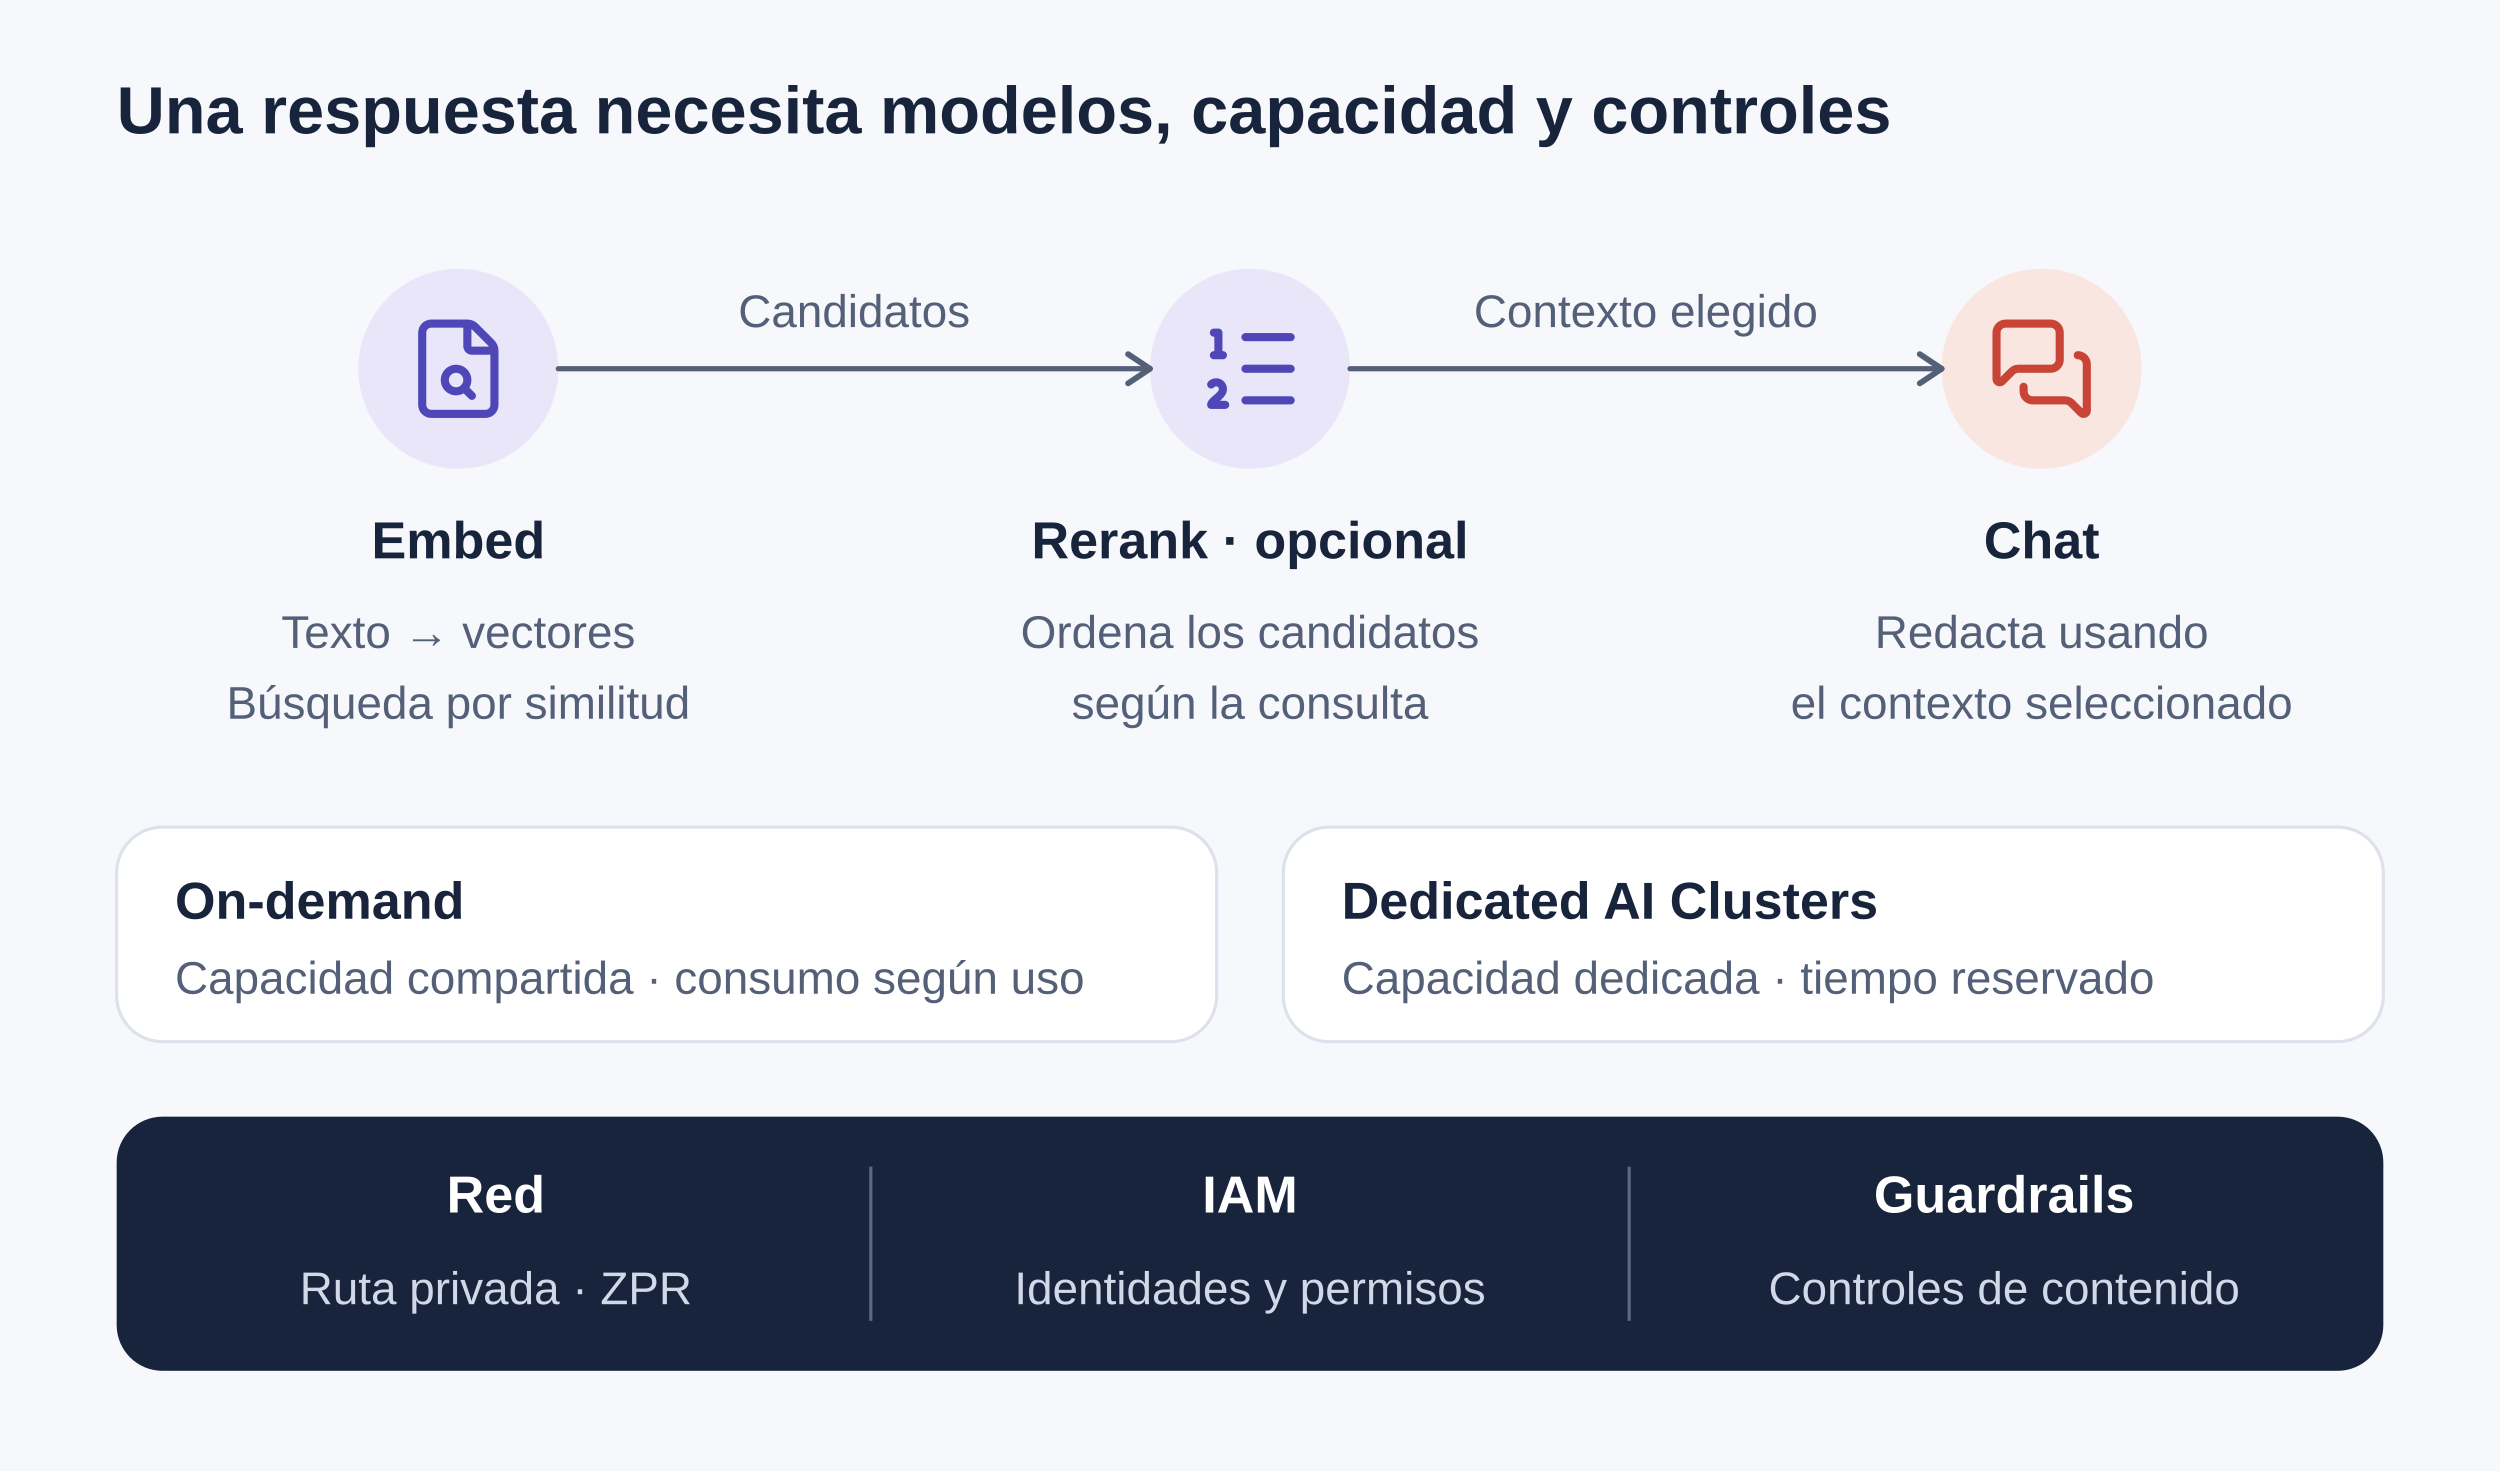
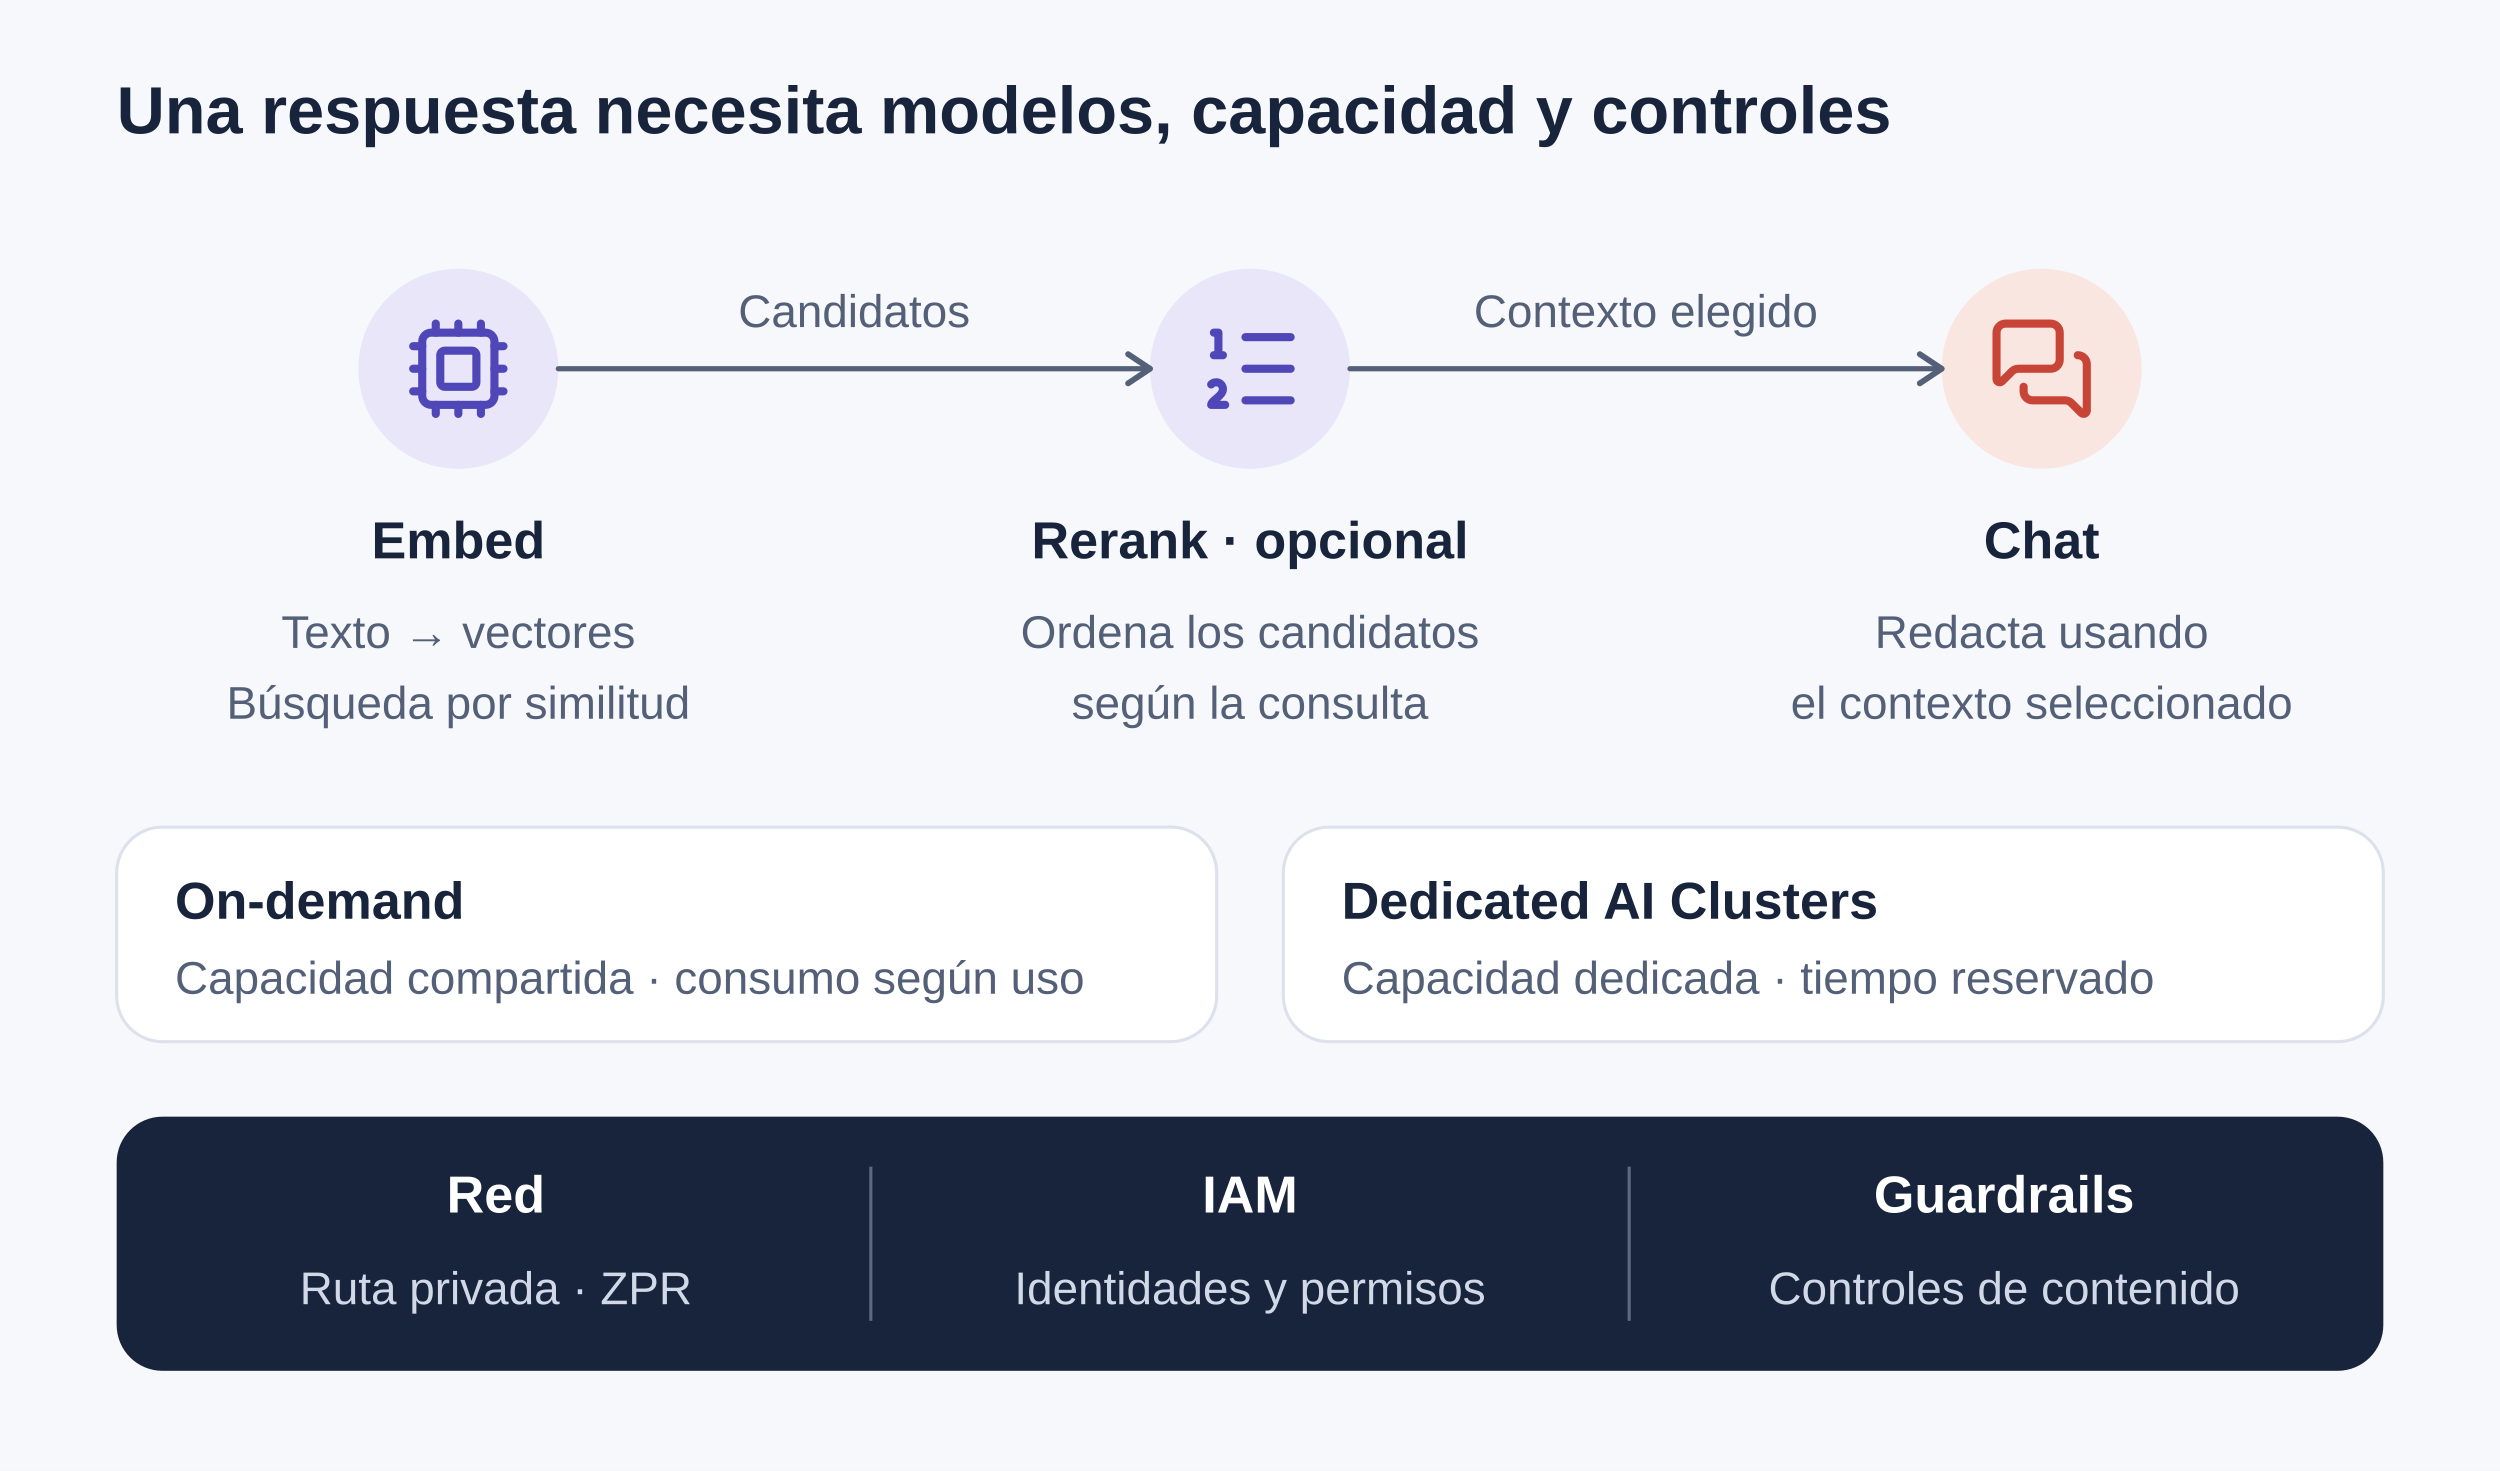
<svg xmlns="http://www.w3.org/2000/svg" viewBox="0 0 1200 706" role="img" aria-labelledby="title description">
  <defs>
-     <symbol id="file-search" viewBox="0 0 24 24" fill="none" stroke="currentColor" stroke-width="1.8" stroke-linecap="round" stroke-linejoin="round">
-       <path d="M6 22a2 2 0 0 1-2-2V4a2 2 0 0 1 2-2h8a2.4 2.4 0 0 1 1.704.706l3.588 3.588A2.4 2.4 0 0 1 20 8v12a2 2 0 0 1-2 2zM14 2v5a1 1 0 0 0 1 1h5" />
-       <circle cx="11.5" cy="14.5" r="2.5" />
-       <path d="m13.3 16.3 1.7 1.7" />
+     <symbol id="cpu" viewBox="0 0 24 24" fill="none" stroke="currentColor" stroke-width="1.8" stroke-linecap="round" stroke-linejoin="round">
+       <path d="M12 20v2M12 2v2M17 20v2M17 2v2M2 12h2M2 17h2M2 7h2M20 12h2M20 17h2M20 7h2M7 20v2M7 2v2" />
+       <rect x="4" y="4" width="16" height="16" rx="2" />
+       <rect x="8" y="8" width="8" height="8" rx="1" />
    </symbol>
    <symbol id="list-ordered" viewBox="0 0 24 24" fill="none" stroke="currentColor" stroke-width="1.8" stroke-linecap="round" stroke-linejoin="round">
      <path d="M11 5h10M11 12h10M11 19h10M4 4h1v5M4 9h2M6.5 20H3.4c0-1 2.6-1.925 2.6-3.5a1.5 1.5 0 0 0-2.6-1.02" />
    </symbol>
    <symbol id="messages-square" viewBox="0 0 24 24" fill="none" stroke="currentColor" stroke-width="1.8" stroke-linecap="round" stroke-linejoin="round">
      <path d="M16 10a2 2 0 0 1-2 2H6.828a2 2 0 0 0-1.414.586l-2.202 2.202A.71.71 0 0 1 2 14.286V4a2 2 0 0 1 2-2h10a2 2 0 0 1 2 2zM20 9a2 2 0 0 1 2 2v10.286a.71.71 0 0 1-1.212.502l-2.202-2.202A2 2 0 0 0 17.172 19H10a2 2 0 0 1-2-2v-1" />
    </symbol>
    <marker id="arrow" viewBox="0 0 10 10" refX="8" refY="5" markerWidth="7" markerHeight="7" orient="auto-start-reverse">
      <path d="m2 1 6 4-6 4" fill="none" stroke="#536078" stroke-width="1.6" stroke-linecap="round" stroke-linejoin="round" />
    </marker>
    <style>
      text{font-family:'Segoe UI',Arial,sans-serif;fill:#17243b}
      .title{font-size:32px;font-weight:700}.label{font-size:25px;font-weight:700}
      .body{font-size:22px;fill:#536078}.mono{font-family:Consolas,monospace;font-size:22px;fill:#536078}
      .card{fill:#fff;stroke:#dce1eb;stroke-width:1.5}
      .connector{fill:none;stroke:#536078;stroke-width:2.5;stroke-linecap:round;stroke-linejoin:round;marker-end:url(#arrow)}
      .bidirectional{marker-start:url(#arrow)}.divider{stroke:#dce1eb;stroke-width:1.5}
    </style>
  </defs>
  <rect width="1200" height="706" fill="#f7f8fc" />
  <text x="56" y="64" class="title" text-anchor="start">Una respuesta necesita modelos, capacidad y controles</text>
-   <g class="icon-badge" data-icon="file-search">
+   <g class="icon-badge" data-icon="cpu">
    <circle cx="220" cy="177" r="48" fill="#e9e6fa" />
-     <use href="#file-search" x="194" y="151" width="52" height="52" color="#4f46b8" />
+     <use href="#cpu" x="194" y="151" width="52" height="52" color="#4f46b8" />
  </g>
  <g class="icon-badge" data-icon="list-ordered">
    <circle cx="600" cy="177" r="48" fill="#e9e6fa" />
    <use href="#list-ordered" x="574" y="151" width="52" height="52" color="#4f46b8" />
  </g>
  <g class="icon-badge" data-icon="messages-square">
    <circle cx="980" cy="177" r="48" fill="#fae6e1" />
    <use href="#messages-square" x="954" y="151" width="52" height="52" color="#c74436" />
  </g>
  <path d="M268 177H552" class="connector" />
  <text x="410" y="157" class="body" text-anchor="middle">Candidatos</text>
  <path d="M648 177H932" class="connector" />
  <text x="790" y="157" class="body" text-anchor="middle">Contexto elegido</text>
  <text x="220" y="268" class="label" text-anchor="middle">Embed</text>
  <text x="220" y="311" class="body" text-anchor="middle">Texto → vectores</text>
  <text x="220" y="345" class="body" text-anchor="middle">Búsqueda por similitud</text>
  <text x="600" y="268" class="label" text-anchor="middle">Rerank · opcional</text>
  <text x="600" y="311" class="body" text-anchor="middle">Ordena los candidatos</text>
  <text x="600" y="345" class="body" text-anchor="middle">según la consulta</text>
  <text x="980" y="268" class="label" text-anchor="middle">Chat</text>
  <text x="980" y="311" class="body" text-anchor="middle">Redacta usando</text>
  <text x="980" y="345" class="body" text-anchor="middle">el contexto seleccionado</text>
  <rect x="56" y="397" width="528" height="103" rx="22" class="card" />
  <text x="84" y="441" class="label" text-anchor="start">On-demand</text>
  <text x="84" y="477" class="body" text-anchor="start">Capacidad compartida · consumo según uso</text>
  <rect x="616" y="397" width="528" height="103" rx="22" class="card" />
  <text x="644" y="441" class="label" text-anchor="start">Dedicated AI Clusters</text>
  <text x="644" y="477" class="body" text-anchor="start">Capacidad dedicada · tiempo reservado</text>
  <rect x="56" y="536" width="1088" height="122" rx="22" fill="#17243b" />
  <text x="238" y="582" class="label" text-anchor="middle" style="fill:#fff">Red</text>
  <text x="238" y="626" class="body" text-anchor="middle" style="fill:#d1d8e7">Ruta privada · ZPR</text>
  <text x="600" y="582" class="label" text-anchor="middle" style="fill:#fff">IAM</text>
  <text x="600" y="626" class="body" text-anchor="middle" style="fill:#d1d8e7">Identidades y permisos</text>
  <text x="962" y="582" class="label" text-anchor="middle" style="fill:#fff">Guardrails</text>
  <text x="962" y="626" class="body" text-anchor="middle" style="fill:#d1d8e7">Controles de contenido</text>
  <path d="M418 560v74M782 560v74" fill="none" stroke="#5b6982" stroke-width="1.5" />
</svg>
